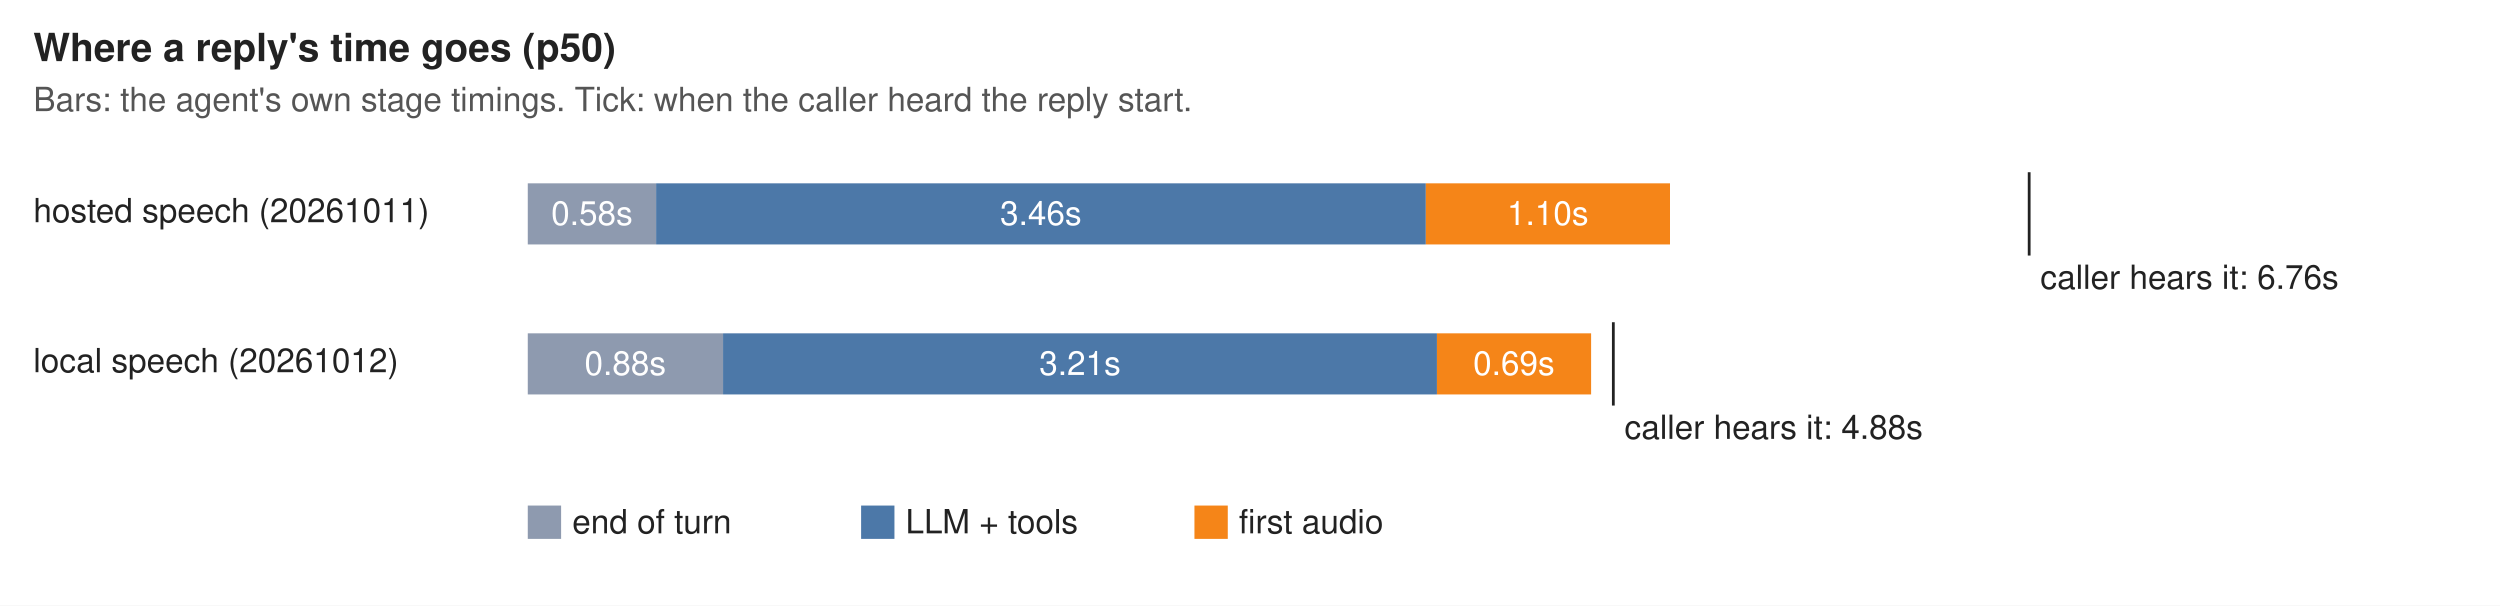
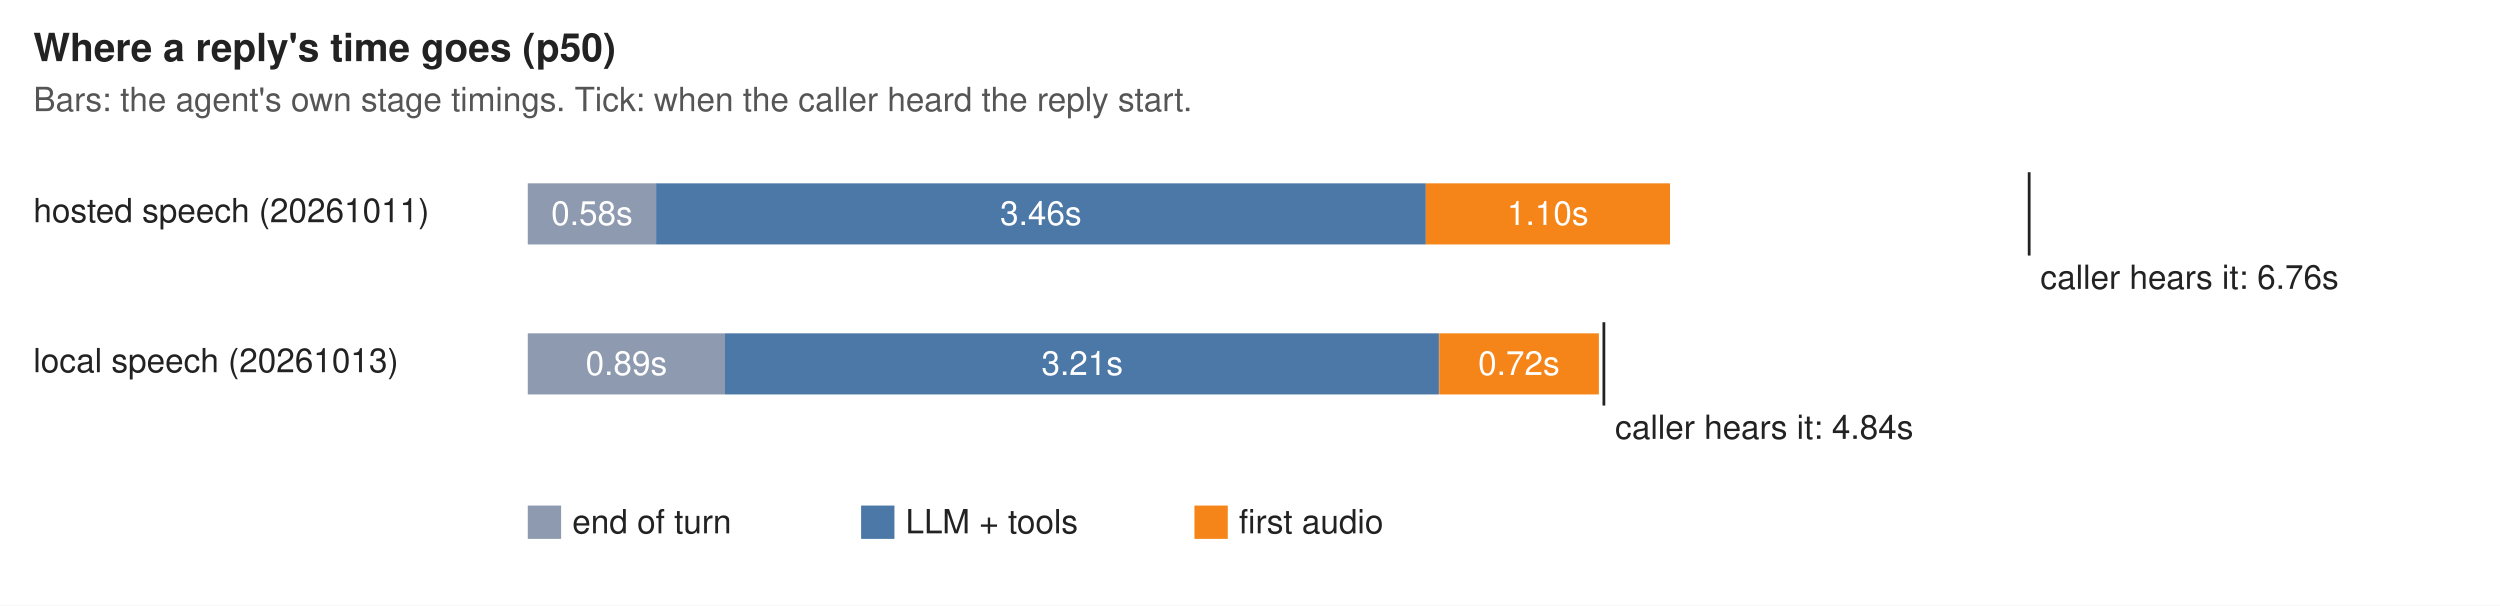
<svg xmlns="http://www.w3.org/2000/svg" width="900" height="218" viewBox="0 0 900 218" font-family="Helvetica, Arial, sans-serif" font-size="12">
  <rect width="900" height="218" fill="#ffffff" />
  <text x="12" y="22" font-size="14" font-weight="bold" fill="#222">Where a reply's time goes (p50)</text>
  <text x="12" y="40" fill="#555">Bars: the agent's own stage timings. Tick: when the caller heard the reply start.</text>
  <text x="12" y="80" fill="#222">hosted speech (20261011)</text>
  <rect x="190.0" y="66" width="46.2" height="22" fill="#8e9aaf" />
  <text x="213.1" y="81" fill="#fff" text-anchor="middle">0.58s</text>
  <rect x="236.2" y="66" width="277.1" height="22" fill="#4c78a8" />
  <text x="374.7" y="81" fill="#fff" text-anchor="middle">3.46s</text>
  <rect x="513.3" y="66" width="87.9" height="22" fill="#f58518" />
  <text x="557.2" y="81" fill="#fff" text-anchor="middle">1.10s</text>
  <line x1="730.5" y1="62" x2="730.5" y2="92" stroke="#222" />
  <text x="734.5" y="104" fill="#222">caller hears it: 6.76s</text>
-   <text x="12" y="134" fill="#222">local speech (20261012)</text>
-   <rect x="190.0" y="120" width="70.3" height="22" fill="#8e9aaf" />
-   <text x="225.1" y="135" fill="#fff" text-anchor="middle">0.88s</text>
-   <rect x="260.3" y="120" width="257.0" height="22" fill="#4c78a8" />
-   <text x="388.8" y="135" fill="#fff" text-anchor="middle">3.21s</text>
-   <rect x="517.3" y="120" width="55.5" height="22" fill="#f58518" />
-   <text x="545.0" y="135" fill="#fff" text-anchor="middle">0.69s</text>
-   <line x1="580.8" y1="116" x2="580.8" y2="146" stroke="#222" />
-   <text x="584.8" y="158" fill="#222">caller hears it: 4.88s</text>
+   <text x="12" y="134" fill="#222">local speech (20261013)</text>
+   <rect x="190.0" y="120" width="71.0" height="22" fill="#8e9aaf" />
+   <text x="225.5" y="135" fill="#fff" text-anchor="middle">0.89s</text>
+   <rect x="261.0" y="120" width="257.0" height="22" fill="#4c78a8" />
+   <text x="389.6" y="135" fill="#fff" text-anchor="middle">3.21s</text>
+   <rect x="518.1" y="120" width="57.5" height="22" fill="#f58518" />
+   <text x="546.8" y="135" fill="#fff" text-anchor="middle">0.72s</text>
+   <line x1="577.4" y1="116" x2="577.4" y2="146" stroke="#222" />
+   <text x="581.4" y="158" fill="#222">caller hears it: 4.84s</text>
  <rect x="190" y="182" width="12" height="12" fill="#8e9aaf" />
  <text x="206" y="192" fill="#222">end of turn</text>
  <rect x="310" y="182" width="12" height="12" fill="#4c78a8" />
  <text x="326" y="192" fill="#222">LLM + tools</text>
  <rect x="430" y="182" width="12" height="12" fill="#f58518" />
  <text x="446" y="192" fill="#222">first audio</text>
</svg>
